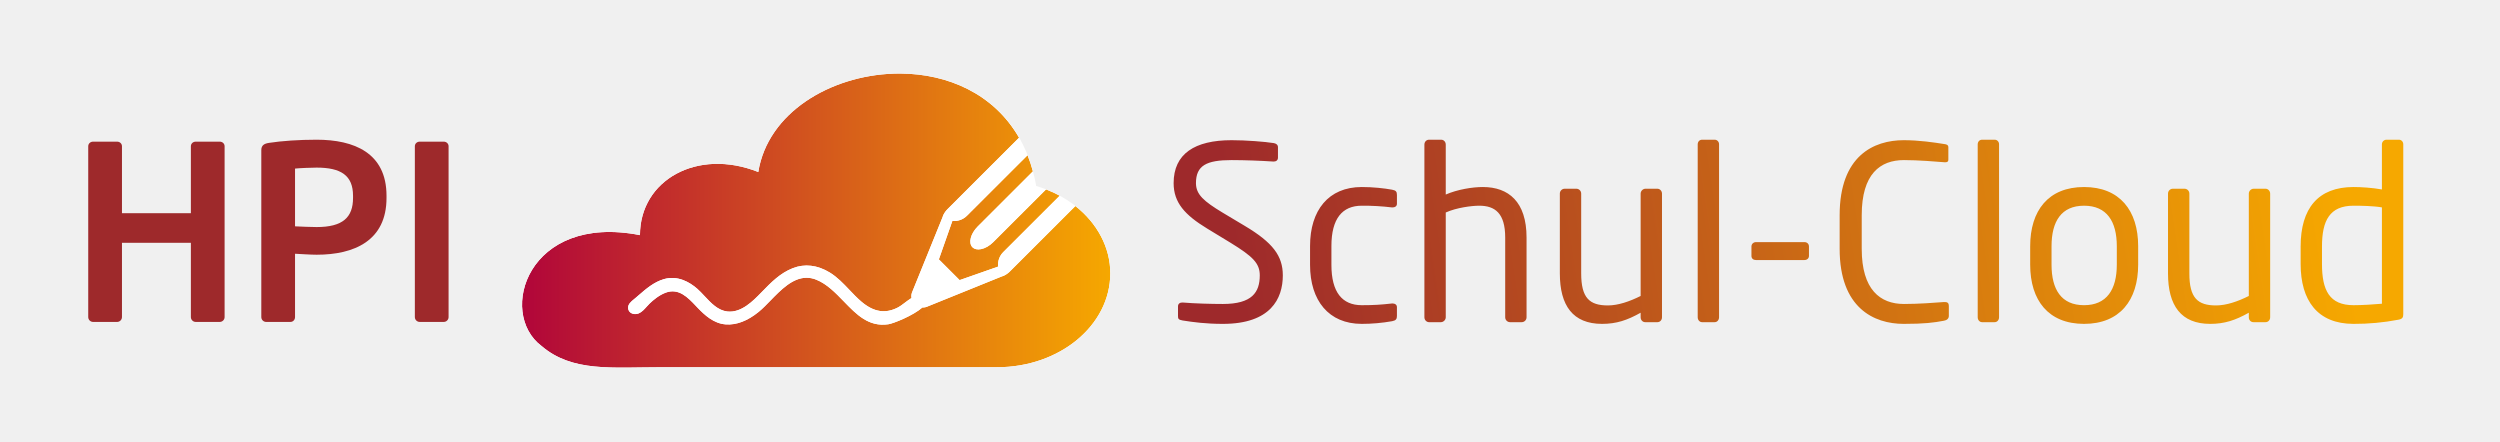
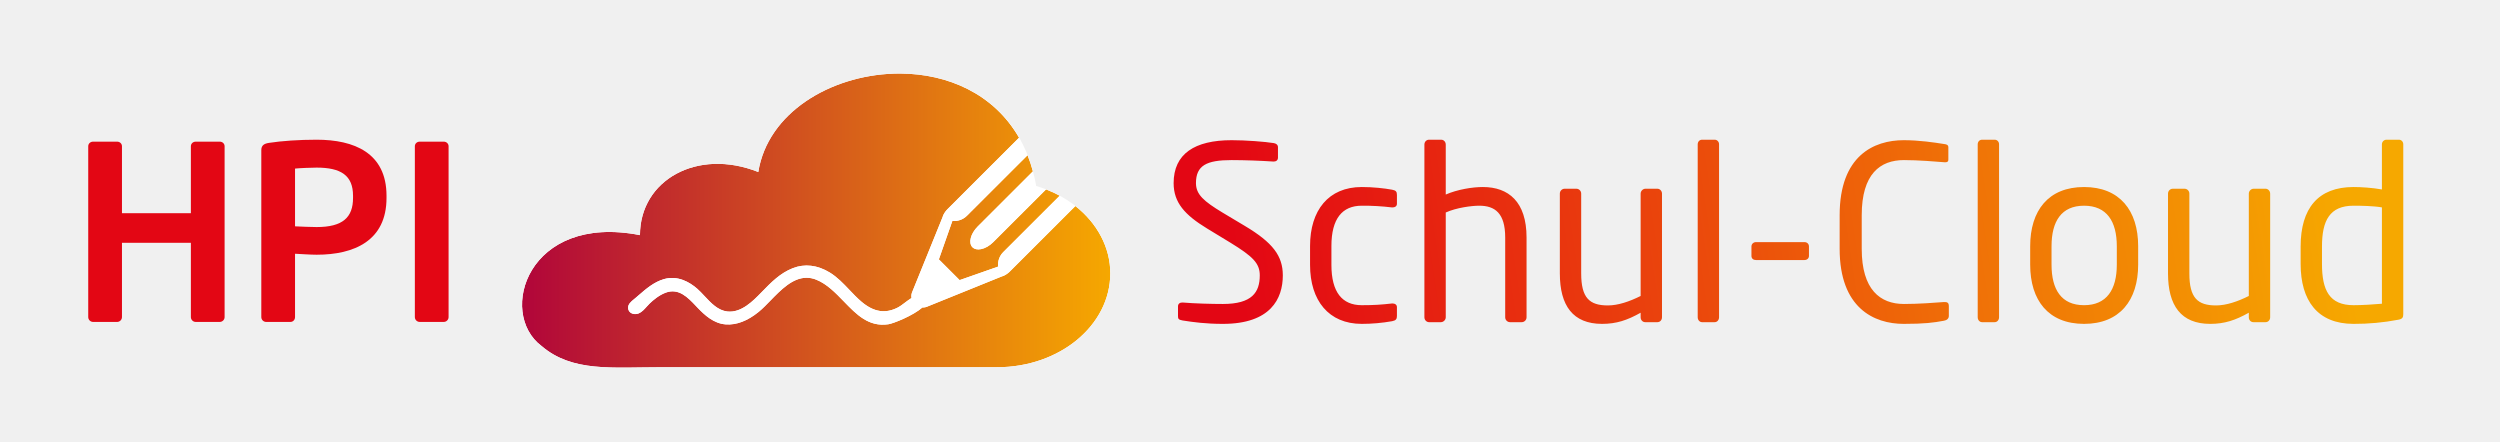
<svg xmlns="http://www.w3.org/2000/svg" xmlns:xlink="http://www.w3.org/1999/xlink" width="340" height="60">
  <defs>
    <linearGradient id="a" x1="4.987%" x2="95.077%" y1="51.01%" y2="48.989%">
-       <stop offset="0%" stop-color="#9e292b" />
+       <stop offset="0%" stop-color="#E30614" />
      <stop offset="100%" stop-color="#F6A800" />
    </linearGradient>
    <linearGradient id="c" x1="0%" y1="50%" y2="50%">
      <stop offset="0%" stop-color="#B1053A" />
      <stop offset="100%" stop-color="#F6A800" />
    </linearGradient>
    <path id="b" d="M51.159 0c-.214.002-.428.006-.642.014-8.595.3-17.09 5.291-18.39 13.377-8.295-3.294-16.091 1.099-16.091 8.586C.745 18.981-3.352 32.558 2.643 37.051c4.198 3.593 9.595 2.894 16.492 2.894h45.473c8.495 0 15.392-5.69 15.392-12.778 0-3.516-1.774-6.806-4.747-9.149l-8.959 8.948c-.212.213-.707.565-1.062.634l-10.06 4.07c-.243.12-.486.152-.723.145-1.247 1.098-3.935 2.18-4.635 2.284-2.665.395-4.317-1.311-6.068-3.121-1.125-1.162-2.29-2.365-3.743-2.944a3.495 3.495 0 00-1.305-.261c-1.903 0-3.503 1.648-4.945 3.132-.55.566-1.069 1.099-1.571 1.507-1.521 1.238-3.031 1.806-4.463 1.707-1.665-.12-2.879-1.258-3.888-2.314l-.183-.194c-1.099-1.159-2.342-2.472-4.118-1.808-.895.337-1.688.996-2.195 1.49-.14.136-.27.282-.402.43-.322.36-.627.7-1.054.892-.329.146-.735.135-1.029-.032a.814.814 0 01-.421-.639c-.066-.551.389-.919.826-1.275.073-.059.143-.116.21-.174l.362-.312c1.045-.905 2.126-1.841 3.49-2.228 1.871-.525 3.48.421 4.501 1.311.328.285.649.627.988.991.897.962 1.826 1.955 3.098 2.106 1.899.226 3.528-1.447 4.605-2.552l.118-.122c1.271-1.304 2.47-2.537 4.188-3.214 1.619-.637 3.362-.434 5.035.59 1.022.628 1.854 1.503 2.659 2.349.514.542 1.046 1.103 1.629 1.6 1.702 1.451 3.307 1.694 5.051.765.227-.121.507-.334.834-.581.29-.219.614-.461.943-.67a1.502 1.502 0 01.139-.923l4.075-10.048c.069-.355.422-.849.633-1.061l9.781-9.769C64.13 2.7 57.841.048 51.503 0h-.344zM60.5 19.344a2.477 2.477 0 01-1.979.705l-1.836 5.225 2.825 2.822 5.23-1.835a2.467 2.467 0 01.705-1.977l7.681-7.671a16.243 16.243 0 00-1.864-.856l-7.177 7.168c-.508.507-1.099.847-1.667.958-.494.095-.901.005-1.16-.251-.584-.584-.267-1.852.707-2.825l7.513-7.505a20.272 20.272 0 00-.73-2.197L60.5 19.344z" />
  </defs>
  <g fill="none" fill-rule="evenodd">
    <g fill-rule="nonzero">
-       <path fill="#9e292b" d="M30.546 43.123c0 .363-.297.66-.66.66h-3.267a.662.662 0 01-.66-.66V33.025h-9.372v10.098c0 .363-.297.66-.66.66H12.66a.662.662 0 01-.66-.66V19.891c0-.363.297-.627.66-.627h3.267c.363 0 .66.264.66.627v9.108h9.372v-9.108c0-.363.297-.627.66-.627h3.267c.363 0 .66.264.66.627v23.232zm22.02-16.203c0 5.841-4.422 7.722-9.504 7.722-.858 0-2.178-.099-2.937-.132v8.613c0 .363-.264.66-.627.66h-3.3a.662.662 0 01-.66-.66V20.419c0-.66.396-.891 1.056-.99 1.716-.264 4.059-.429 6.468-.429 5.082 0 9.504 1.782 9.504 7.623v.297zm-4.554 0v-.297c0-2.772-1.65-3.828-4.95-3.828-.693 0-2.343.066-2.937.132v7.854c.528.033 2.376.099 2.937.099 3.564 0 4.95-1.32 4.95-3.96zm12.995 16.203c0 .363-.297.66-.66.66H57.08a.662.662 0 01-.66-.66V19.891c0-.363.297-.627.66-.627h3.267c.362 0 .66.264.66.627v23.232z" />
+       <path fill="#E30614" d="M30.546 43.123c0 .363-.297.66-.66.66h-3.267a.662.662 0 01-.66-.66V33.025h-9.372v10.098c0 .363-.297.66-.66.66H12.66a.662.662 0 01-.66-.66V19.891c0-.363.297-.627.66-.627h3.267c.363 0 .66.264.66.627v9.108h9.372v-9.108c0-.363.297-.627.66-.627h3.267c.363 0 .66.264.66.627v23.232zm22.02-16.203c0 5.841-4.422 7.722-9.504 7.722-.858 0-2.178-.099-2.937-.132v8.613c0 .363-.264.66-.627.66h-3.3a.662.662 0 01-.66-.66V20.419c0-.66.396-.891 1.056-.99 1.716-.264 4.059-.429 6.468-.429 5.082 0 9.504 1.782 9.504 7.623v.297zm-4.554 0v-.297c0-2.772-1.65-3.828-4.95-3.828-.693 0-2.343.066-2.937.132v7.854c.528.033 2.376.099 2.937.099 3.564 0 4.95-1.32 4.95-3.96zm12.995 16.203c0 .363-.297.66-.66.66H57.08a.662.662 0 01-.66-.66V19.891c0-.363.297-.627.66-.627h3.267c.362 0 .66.264.66.627v23.232z" />
      <path fill="url(#a)" d="M162.464 18.447c0 3.168-1.65 6.6-8.151 6.6-2.31 0-4.026-.231-5.478-.462-.561-.099-.627-.231-.627-.594v-1.32c0-.363.263-.528.56-.528h.1c1.518.132 3.927.198 5.445.198 3.96 0 5.016-1.584 5.016-3.894 0-1.65-.958-2.574-3.96-4.422l-3.202-1.947c-3.036-1.848-4.554-3.531-4.554-6.171 0-3.993 2.871-5.841 7.887-5.841 1.947 0 4.488.198 5.743.396.33.066.56.231.56.561v1.419c0 .33-.23.528-.56.528h-.066a93.138 93.138 0 00-5.677-.198c-3.399 0-4.85.726-4.85 3.135 0 1.551 1.088 2.475 3.596 3.993l3.036 1.815c3.828 2.277 5.181 4.092 5.181 6.732zm15.519 5.511c0 .429-.132.627-.66.726a23.933 23.933 0 01-4.125.363c-4.488 0-7.03-3.168-7.03-8.019v-2.574c0-4.851 2.509-8.019 7.03-8.019 1.518 0 3.036.165 4.125.363.528.099.66.264.66.726v1.188c0 .33-.264.495-.561.495h-.132a32.18 32.18 0 00-4.092-.231c-2.64 0-4.125 1.749-4.125 5.478v2.574c0 3.696 1.452 5.478 4.125 5.478 1.617 0 2.64-.066 4.092-.231h.132c.297 0 .56.165.56.495v1.188zm17.628.198c0 .363-.297.66-.66.66h-1.584a.662.662 0 01-.66-.66V13.299c0-3.3-1.386-4.323-3.531-4.323-1.023 0-3.102.264-4.554.924v14.256c0 .33-.297.66-.66.66h-1.617c-.33 0-.627-.297-.627-.66V.66c0-.363.264-.66.627-.66h1.65c.363 0 .627.297.627.66v6.798c1.584-.693 3.63-1.023 5.049-1.023 3.498 0 5.94 2.013 5.94 6.864v10.857zm18.42 0c0 .363-.264.66-.627.66h-1.65c-.363 0-.627-.297-.627-.66v-.627c-1.815 1.023-3.3 1.518-5.247 1.518-3.96 0-5.742-2.475-5.742-6.864V7.326c0-.363.297-.66.66-.66h1.584c.363 0 .66.297.66.66v10.857c0 3.333 1.122 4.356 3.63 4.356 1.386 0 2.937-.528 4.455-1.287V7.326c0-.33.297-.66.66-.66h1.617c.33 0 .627.297.627.66v16.83zm7.76 0c0 .33-.23.66-.593.66h-1.716c-.33 0-.594-.297-.594-.66V.627c0-.33.23-.627.594-.627h1.716c.33 0 .594.264.594.627v23.529zm12.227-8.349c0 .33-.264.561-.627.561h-6.567c-.363 0-.627-.198-.627-.561V14.52c0-.33.264-.594.627-.594h6.567c.363 0 .627.231.627.594v1.287zm19.024 8.151c0 .396-.297.594-.66.66-1.386.264-2.673.429-5.478.429-4.06 0-8.712-2.178-8.712-10.197v-4.587c0-8.085 4.653-10.197 8.712-10.197 2.079 0 4.092.297 5.544.528.297.033.528.132.528.429v1.683c0 .198-.066.363-.396.363h-.1c-1.187-.099-3.63-.297-5.543-.297-3.234 0-5.742 1.881-5.742 7.491v4.587c0 5.544 2.508 7.491 5.742 7.491 1.88 0 4.257-.165 5.445-.264h.132c.363 0 .528.165.528.528v1.353zm6.83.198c0 .33-.231.66-.594.66h-1.716c-.33 0-.594-.297-.594-.66V.627c0-.33.231-.627.594-.627h1.716c.33 0 .594.264.594.627v23.529zm18.918-7.161c0 4.851-2.508 8.052-7.359 8.052-4.85 0-7.326-3.201-7.326-8.052v-2.508c0-4.851 2.475-8.052 7.326-8.052 4.851 0 7.36 3.201 7.36 8.052v2.508zm-2.904 0v-2.508c0-3.366-1.353-5.511-4.455-5.511-3.069 0-4.422 2.112-4.422 5.511v2.508c0 3.366 1.32 5.511 4.422 5.511 3.07 0 4.455-2.112 4.455-5.511zm20.856 7.161c0 .363-.264.66-.627.66h-1.65c-.363 0-.627-.297-.627-.66v-.627c-1.815 1.023-3.3 1.518-5.247 1.518-3.96 0-5.742-2.475-5.742-6.864V7.326c0-.363.297-.66.66-.66h1.584c.363 0 .66.297.66.66v10.857c0 3.333 1.122 4.356 3.63 4.356 1.386 0 2.937-.528 4.455-1.287V7.326c0-.33.297-.66.66-.66h1.617c.33 0 .627.297.627.66v16.83zm18.103-.429c0 .429-.1.66-.693.759a31.748 31.748 0 01-6.072.561c-4.917 0-7.194-3.201-7.194-8.151V14.52c0-5.181 2.376-8.085 7.194-8.085 1.023 0 2.574.099 3.86.33V.627c0-.33.265-.627.628-.627h1.683c.33 0 .594.264.594.627v23.1zm-2.904-1.419V9.207c-1.09-.198-2.805-.231-3.861-.231-3.234 0-4.29 2.013-4.29 5.544v2.376c0 3.597 1.023 5.61 4.29 5.61 1.122 0 2.739-.099 3.86-.198z" transform="translate(12 19)" />
    </g>
    <path fill="#FFF" d="M121.517 10.014c-8.596.3-17.091 5.291-18.39 13.377-8.296-3.294-16.09 1.098-16.09 8.585-15.292-2.995-19.39 10.581-13.393 15.074 4.197 3.593 9.595 2.895 16.49 2.895h45.475c8.495 0 15.39-5.69 15.39-12.778 0-5.29-3.997-10.083-10.093-11.88v-.099c-2-11.08-10.794-15.474-19.39-15.174" />
    <g transform="translate(71 10)">
      <mask id="d" fill="#fff">
        <use xlink:href="#b" />
      </mask>
      <path fill="url(#c)" d="M51.159 0c-.214.002-.428.006-.642.014-8.595.3-17.09 5.291-18.39 13.377-8.295-3.294-16.091 1.099-16.091 8.586C.745 18.981-3.352 32.558 2.643 37.051c4.198 3.593 9.595 2.894 16.492 2.894h45.473c8.495 0 15.392-5.69 15.392-12.778 0-3.516-1.774-6.806-4.747-9.149l-8.959 8.948c-.212.213-.707.565-1.062.634l-10.06 4.07c-.243.12-.486.152-.723.145-1.247 1.098-3.935 2.18-4.635 2.284-2.665.395-4.317-1.311-6.068-3.121-1.125-1.162-2.29-2.365-3.743-2.944a3.495 3.495 0 00-1.305-.261c-1.903 0-3.503 1.648-4.945 3.132-.55.566-1.069 1.099-1.571 1.507-1.521 1.238-3.031 1.806-4.463 1.707-1.665-.12-2.879-1.258-3.888-2.314l-.183-.194c-1.099-1.159-2.342-2.472-4.118-1.808-.895.337-1.688.996-2.195 1.49-.14.136-.27.282-.402.43-.322.36-.627.7-1.054.892-.329.146-.735.135-1.029-.032a.814.814 0 01-.421-.639c-.066-.551.389-.919.826-1.275.073-.059.143-.116.21-.174l.362-.312c1.045-.905 2.126-1.841 3.49-2.228 1.871-.525 3.48.421 4.501 1.311.328.285.649.627.988.991.897.962 1.826 1.955 3.098 2.106 1.899.226 3.528-1.447 4.605-2.552l.118-.122c1.271-1.304 2.47-2.537 4.188-3.214 1.619-.637 3.362-.434 5.035.59 1.022.628 1.854 1.503 2.659 2.349.514.542 1.046 1.103 1.629 1.6 1.702 1.451 3.307 1.694 5.051.765.227-.121.507-.334.834-.581.29-.219.614-.461.943-.67a1.502 1.502 0 01.139-.923l4.075-10.048c.069-.355.422-.849.633-1.061l9.781-9.769C64.13 2.7 57.841.048 51.503 0h-.344zM60.5 19.344a2.477 2.477 0 01-1.979.705l-1.836 5.225 2.825 2.822 5.23-1.835a2.467 2.467 0 01.705-1.977l7.681-7.671a16.243 16.243 0 00-1.864-.856l-7.177 7.168c-.508.507-1.099.847-1.667.958-.494.095-.901.005-1.16-.251-.584-.584-.267-1.852.707-2.825l7.513-7.505a20.272 20.272 0 00-.73-2.197L60.5 19.344z" mask="url(#d)" />
    </g>
  </g>
</svg>
